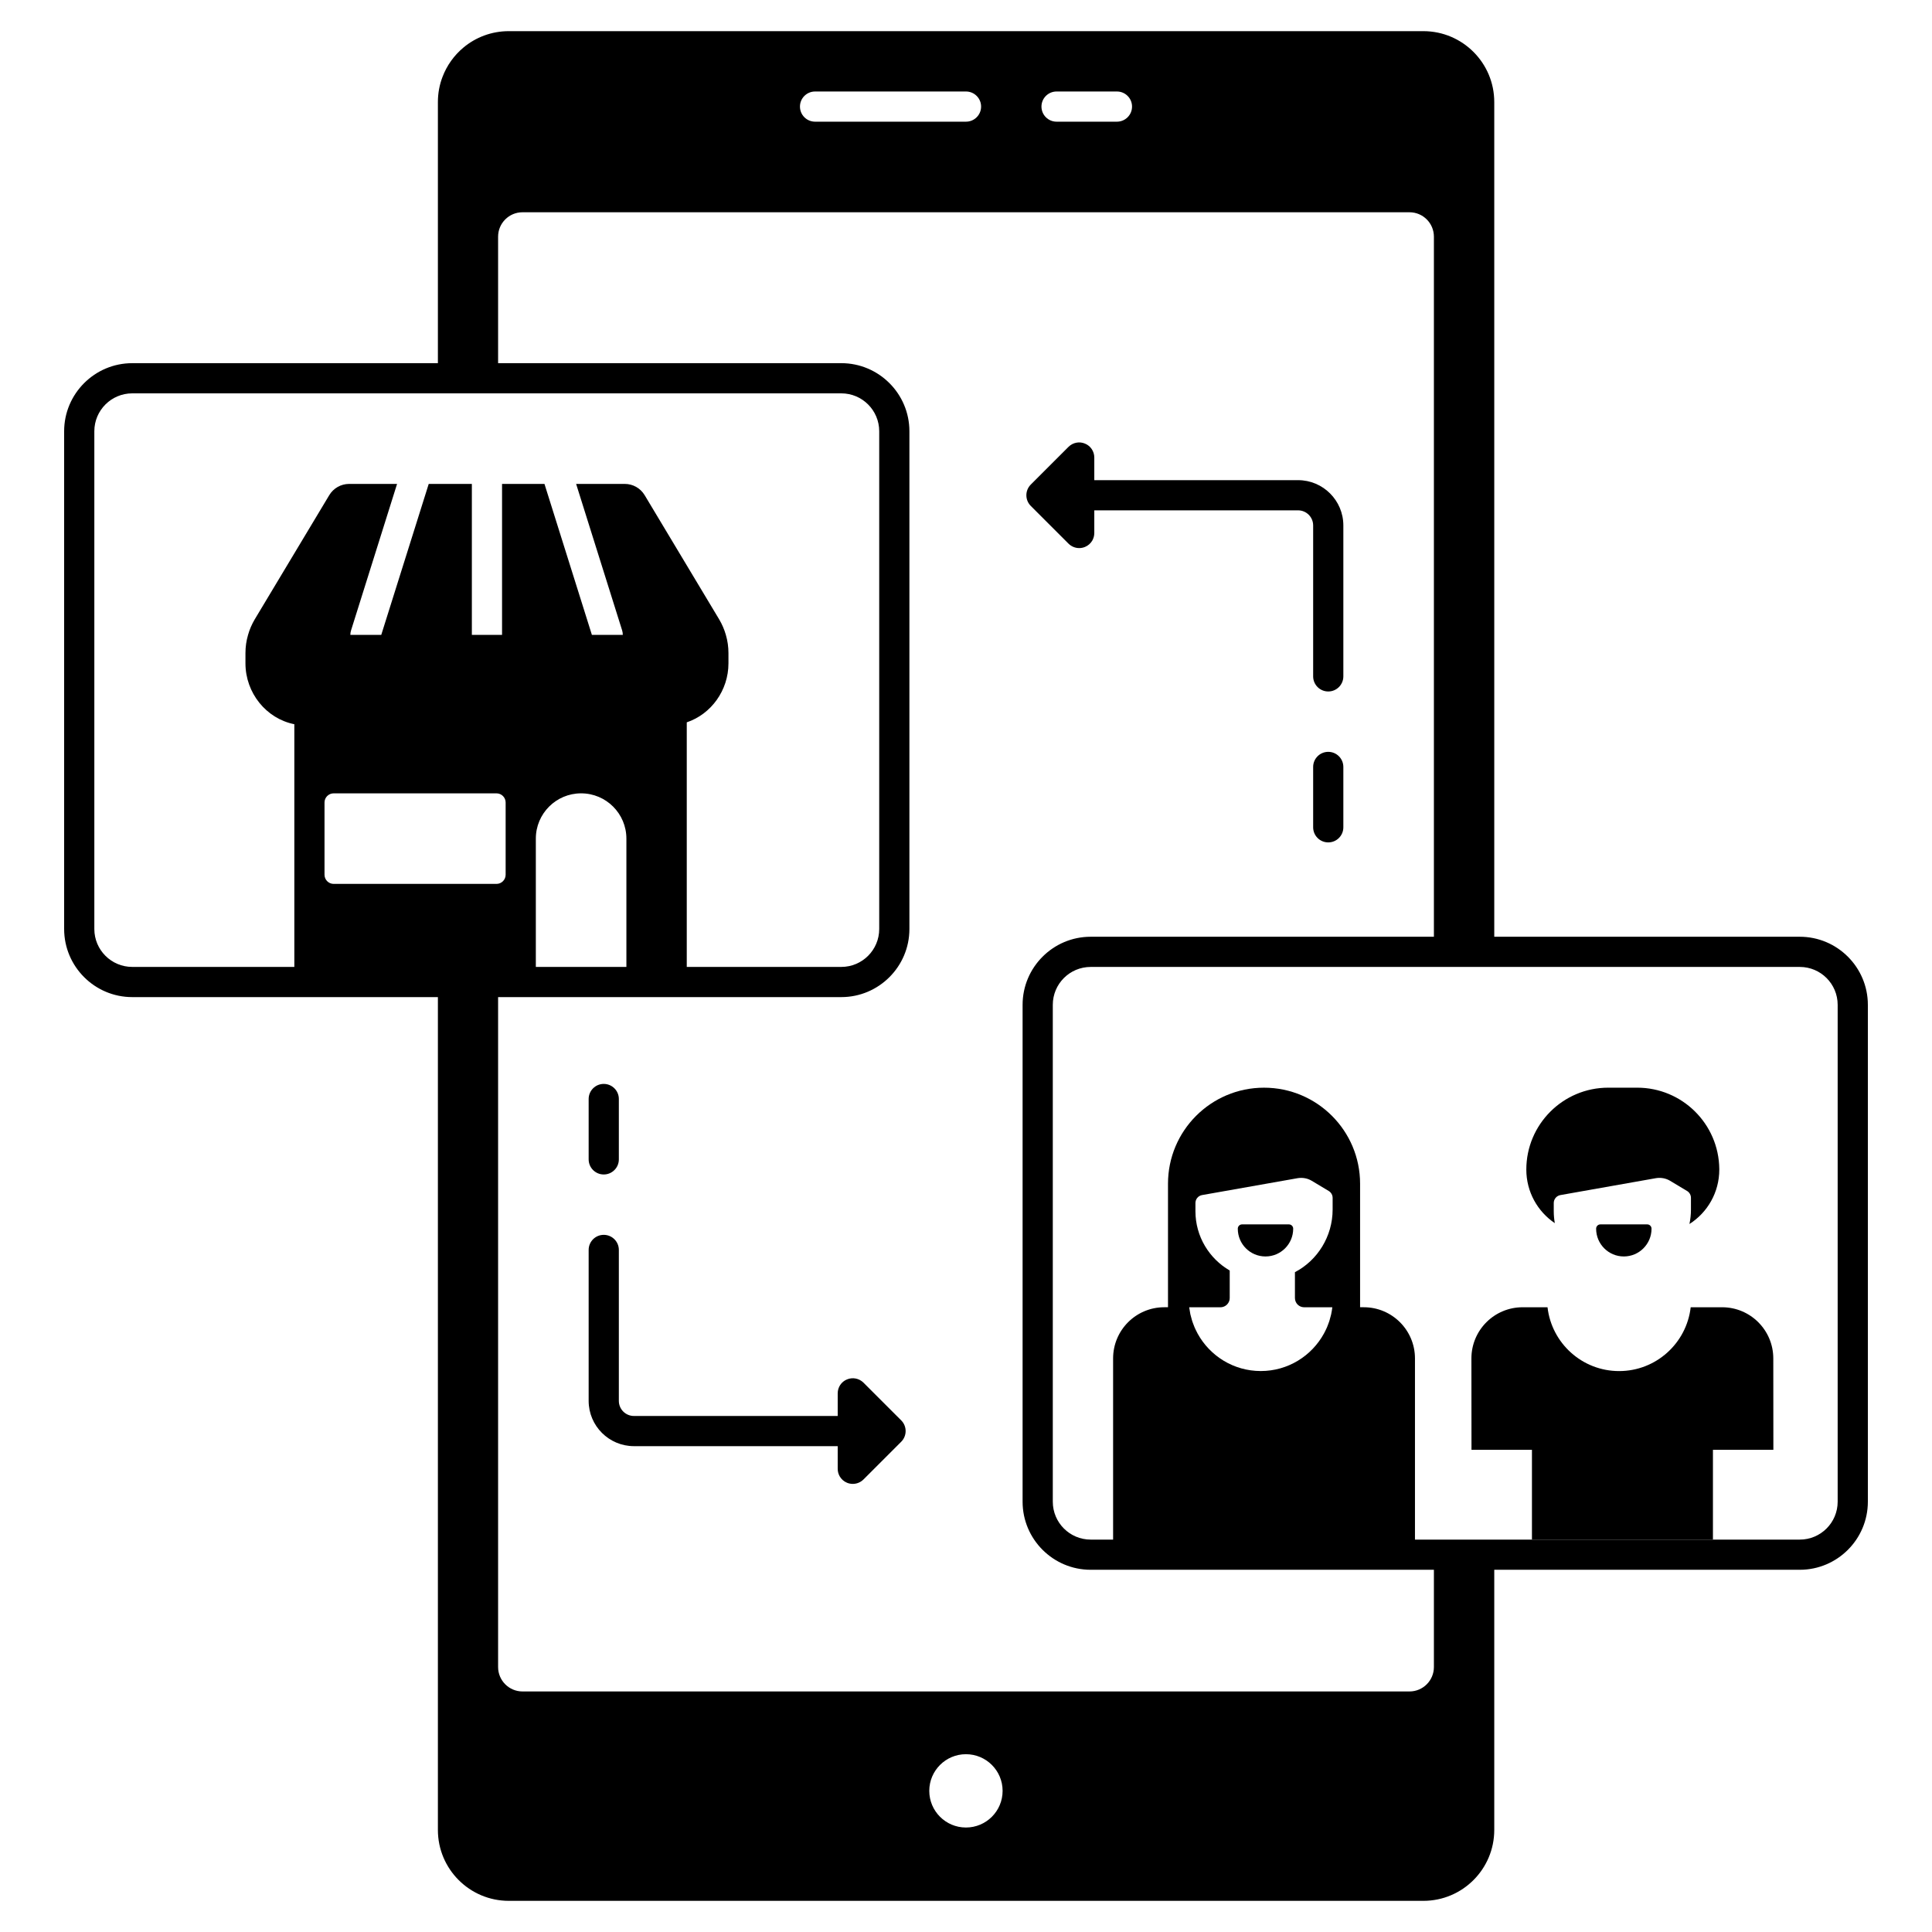
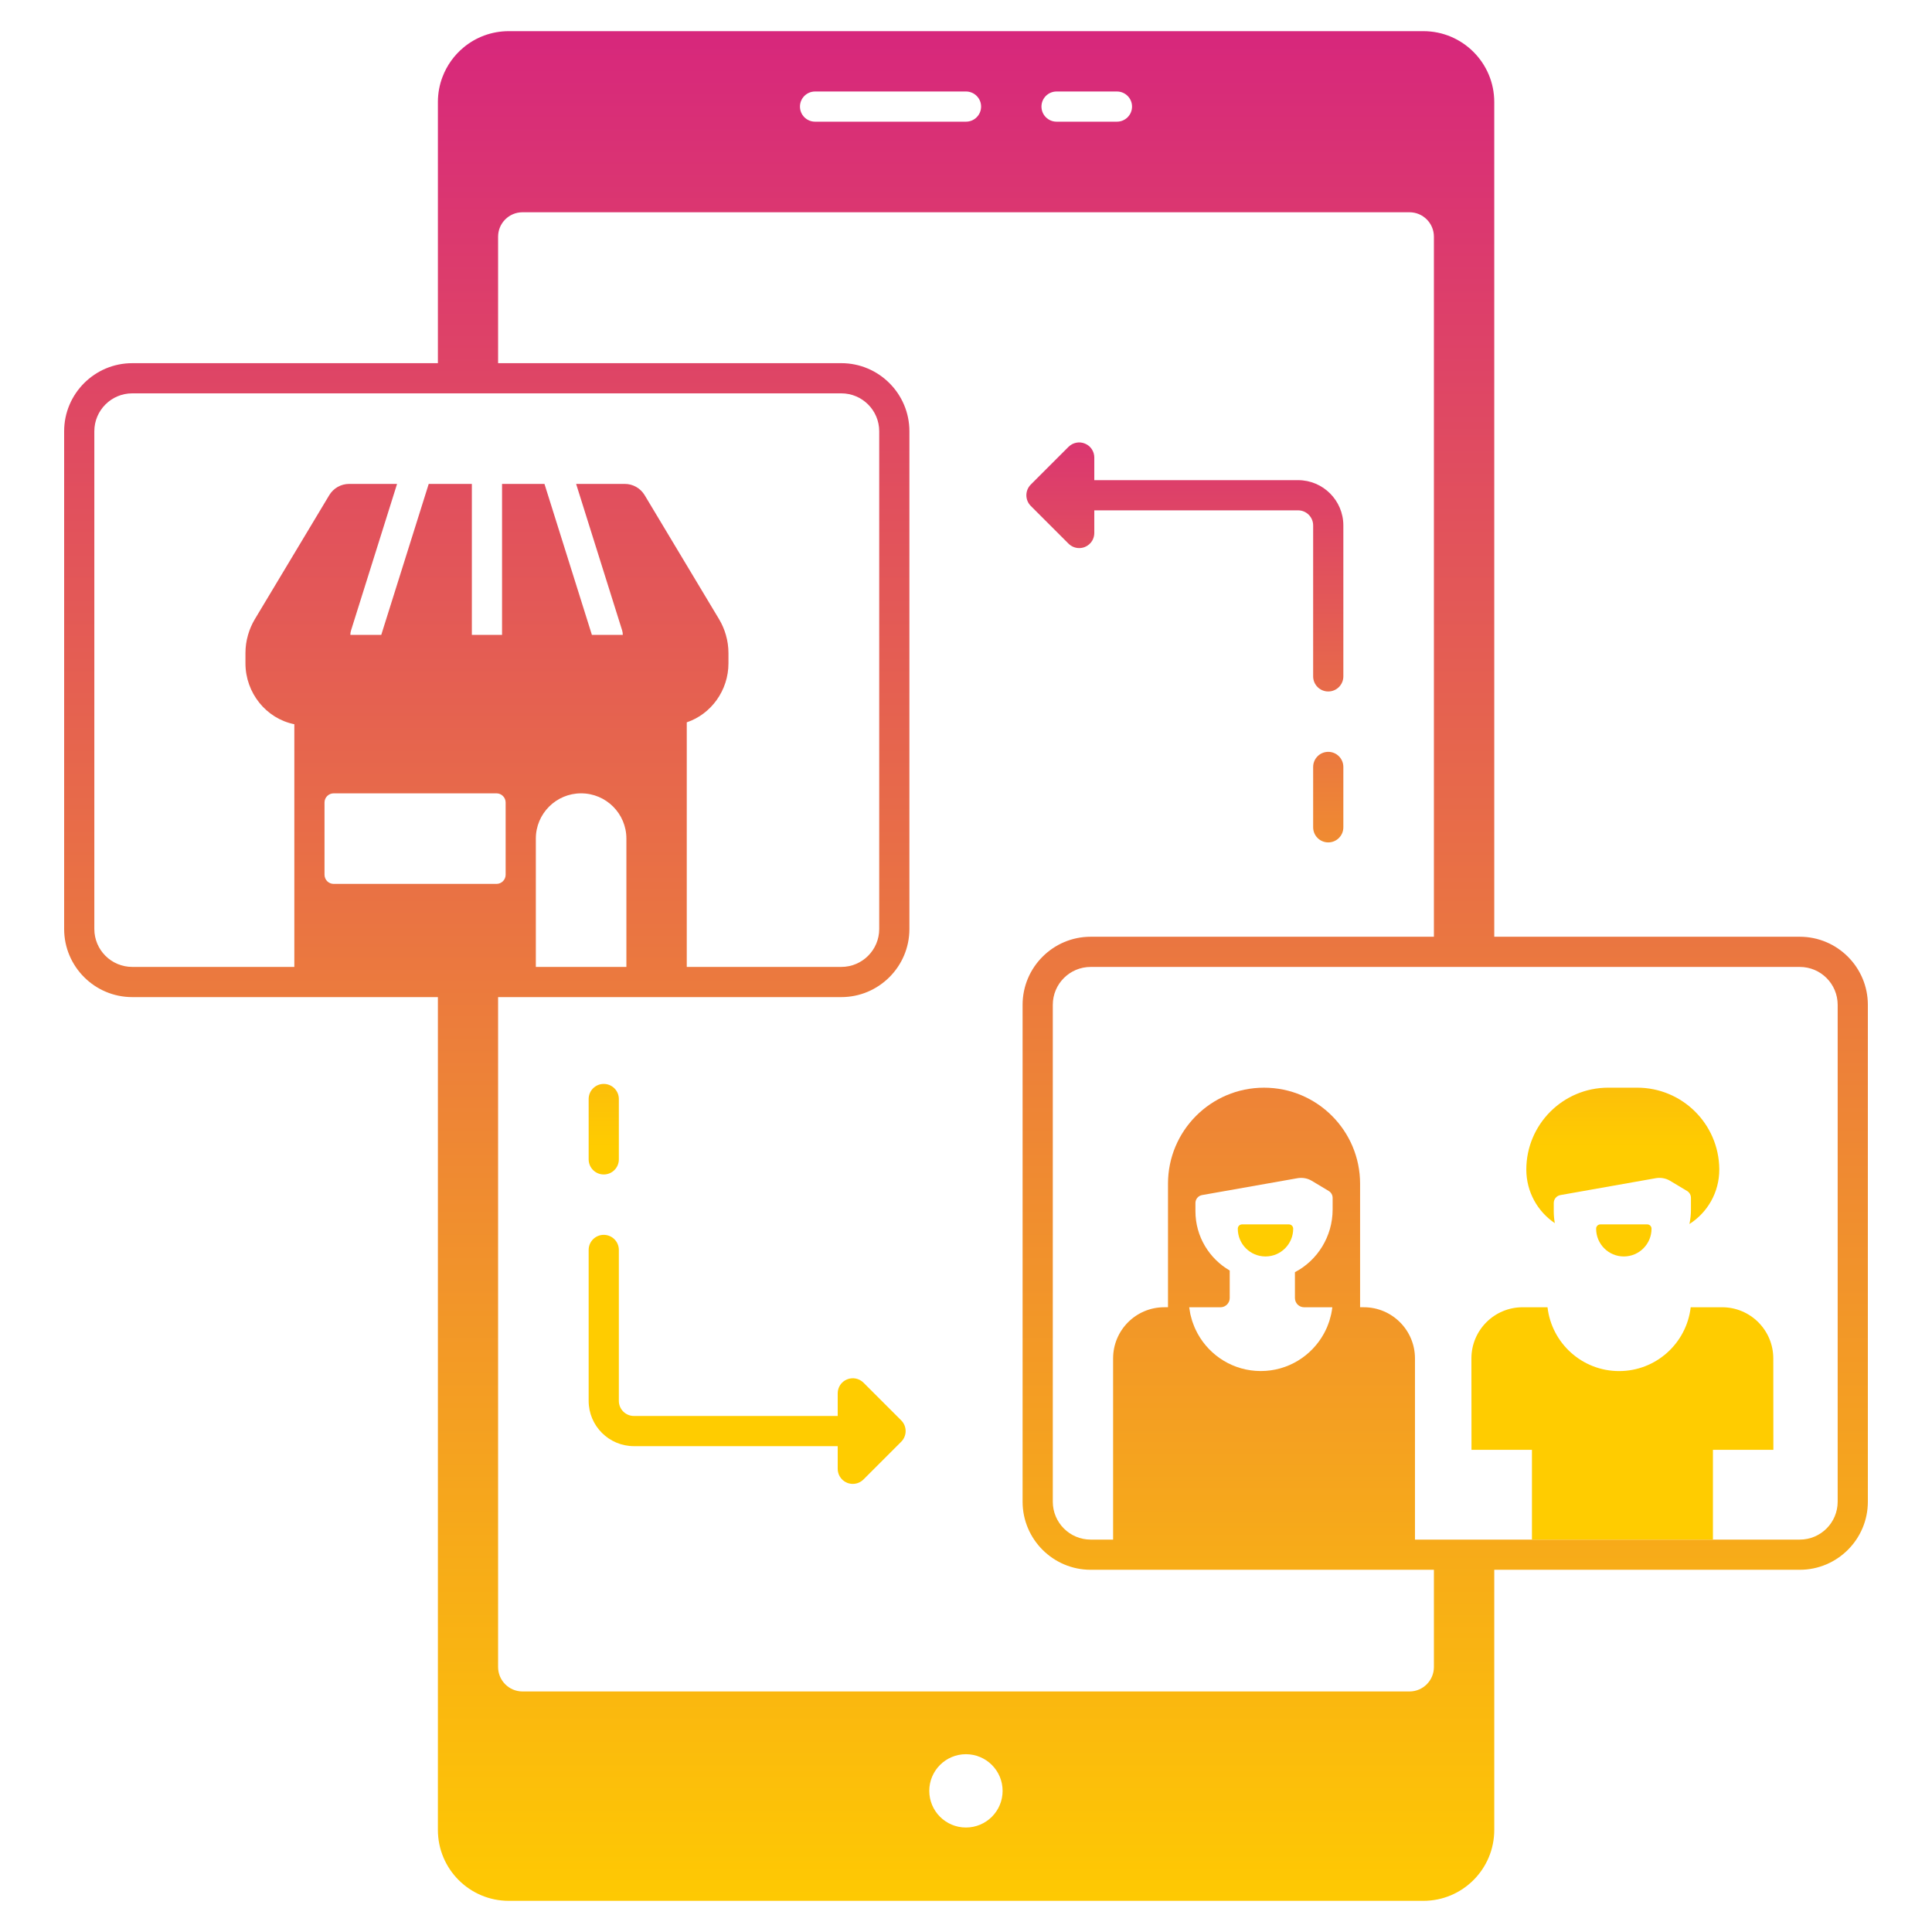
<svg xmlns="http://www.w3.org/2000/svg" width="150" height="150" viewBox="0 0 150 150" fill="none">
-   <path d="M139.735 72.729H116.014V7.923C116.014 4.885 113.549 2.419 110.51 2.419H39.502C38.164 2.419 36.933 2.896 35.98 3.693C35.258 4.295 34.692 5.081 34.354 5.977C34.122 6.582 33.998 7.237 33.998 7.924V28.197H10.268C7.352 28.196 4.98 30.568 4.98 33.483V72.128C4.98 75.043 7.352 77.415 10.268 77.415H33.998V142.077C33.998 145.115 36.464 147.581 39.502 147.581H110.51C113.549 147.581 116.014 145.115 116.014 142.077V121.877H139.735C142.649 121.877 145.02 119.507 145.02 116.592V78.014C145.02 75.1 142.649 72.729 139.735 72.729ZM82.031 7.104H86.719C87.366 7.104 87.891 7.628 87.891 8.275C87.891 8.923 87.366 9.447 86.719 9.447H82.031C81.384 9.447 80.859 8.923 80.859 8.275C80.859 7.628 81.384 7.104 82.031 7.104ZM63.281 7.104H75C75.647 7.104 76.172 7.628 76.172 8.275C76.172 8.923 75.647 9.447 75 9.447H63.281C62.634 9.447 62.109 8.923 62.109 8.275C62.109 7.628 62.634 7.104 63.281 7.104ZM10.268 75.071C8.642 75.071 7.324 73.753 7.324 72.128V33.483C7.324 31.858 8.642 30.54 10.268 30.54H33.998H38.672H65.318C66.944 30.54 68.262 31.858 68.262 33.483V72.128C68.262 73.753 66.944 75.071 65.318 75.071H53.32V56.082C55.215 55.445 56.557 53.599 56.557 51.502V50.705C56.557 50.224 56.489 49.747 56.355 49.29C56.234 48.865 56.059 48.461 55.83 48.077L50.05 38.444C49.725 37.902 49.139 37.571 48.509 37.571H44.73L48.301 48.938C48.336 49.053 48.354 49.17 48.354 49.29H45.954L42.272 37.571H38.979V49.29H36.635V37.571H33.286L29.601 49.29H27.201C27.201 49.17 27.219 49.052 27.257 48.938L30.828 37.571H27.105C26.475 37.571 25.889 37.902 25.564 38.444L19.783 48.077C19.555 48.461 19.379 48.865 19.259 49.29C19.124 49.747 19.057 50.224 19.057 50.705V51.502C19.057 53.799 20.668 55.793 22.852 56.228V75.071H10.268ZM25.195 67.914V62.307C25.195 61.913 25.514 61.595 25.908 61.595H38.546C38.939 61.595 39.258 61.913 39.258 62.307V67.914C39.258 68.307 38.939 68.626 38.546 68.626H25.908C25.514 68.626 25.195 68.307 25.195 67.914ZM41.602 65.11C41.602 63.168 43.176 61.595 45.117 61.595C47.059 61.595 48.633 63.168 48.633 65.11V75.071H41.602V65.11ZM74.996 141.888C73.424 141.888 72.149 140.614 72.149 139.042C72.149 137.47 73.424 136.196 74.996 136.196C76.568 136.196 77.842 137.47 77.842 139.042C77.842 140.614 76.568 141.888 74.996 141.888ZM111.328 129.428C111.328 130.474 110.479 131.324 109.433 131.324H40.567C39.522 131.324 38.672 130.474 38.672 129.428V77.415H65.318C68.234 77.415 70.606 75.043 70.606 72.128V33.483C70.606 30.568 68.234 28.196 65.318 28.196H38.672V18.376C38.672 17.327 39.522 16.48 40.567 16.48H109.433C110.478 16.48 111.328 17.327 111.328 18.376V72.729H84.679C81.765 72.729 79.394 75.1 79.394 78.014V116.592C79.394 119.507 81.765 121.877 84.679 121.877H111.328V129.428ZM92.813 94.036V93.4C92.813 93.096 93.032 92.838 93.328 92.785L100.749 91.473C101.127 91.412 101.517 91.479 101.845 91.678L103.16 92.466C103.35 92.58 103.465 92.782 103.465 93.002V93.907C103.465 95.999 102.284 97.862 100.538 98.771V100.774C100.538 100.883 100.559 100.983 100.603 101.076C100.717 101.326 100.966 101.495 101.256 101.495H103.441C103.42 101.682 103.389 101.864 103.35 102.044C103.34 102.091 103.326 102.136 103.314 102.183C103.283 102.309 103.251 102.435 103.212 102.557C103.188 102.633 103.159 102.706 103.132 102.78C103.099 102.871 103.065 102.962 103.028 103.051C102.994 103.13 102.956 103.208 102.918 103.286C102.878 103.368 102.838 103.45 102.794 103.53C101.844 105.268 100.004 106.447 97.886 106.447C95.775 106.447 93.94 105.275 92.988 103.548C92.936 103.454 92.889 103.358 92.842 103.261C92.811 103.194 92.778 103.128 92.749 103.06C92.708 102.966 92.672 102.868 92.637 102.771C92.611 102.7 92.582 102.629 92.559 102.555C92.526 102.452 92.5 102.347 92.473 102.241C92.455 102.172 92.434 102.103 92.418 102.032C92.388 101.888 92.365 101.741 92.345 101.594C92.341 101.561 92.333 101.529 92.329 101.496H94.757C95.077 101.496 95.352 101.282 95.443 100.989C95.463 100.922 95.475 100.851 95.475 100.775V98.643C93.888 97.722 92.813 96.005 92.813 94.036ZM142.676 116.592C142.676 118.217 141.359 119.534 139.735 119.534H116.014H111.328H109.858V105.468C109.858 103.273 108.079 101.494 105.884 101.494H105.597V91.904C105.597 89.847 104.762 87.981 103.412 86.633C102.064 85.283 100.198 84.448 98.139 84.448C94.019 84.448 90.683 87.787 90.683 91.904V101.494H90.394C88.199 101.494 86.421 103.273 86.421 105.468V119.534H84.68C83.055 119.534 81.739 118.217 81.739 116.592V78.014C81.739 76.389 83.055 75.073 84.68 75.073H111.328H116.014H139.735C141.359 75.073 142.676 76.389 142.676 78.014V116.592Z" fill="black" />
-   <path d="M103.125 58.373C102.478 58.373 101.953 58.898 101.953 59.545V64.233C101.953 64.88 102.478 65.404 103.125 65.404C103.772 65.404 104.297 64.88 104.297 64.233V59.545C104.297 58.898 103.772 58.373 103.125 58.373ZM82.96 42.21C83.186 42.433 83.484 42.553 83.789 42.553C83.941 42.553 84.094 42.523 84.237 42.465C84.483 42.362 84.68 42.187 84.806 41.967C84.905 41.791 84.961 41.592 84.961 41.381V39.623H100.781C101.428 39.623 101.953 40.148 101.953 40.795V52.514C101.953 53.161 102.477 53.686 103.125 53.686C103.772 53.686 104.297 53.161 104.297 52.514V40.795C104.297 38.855 102.72 37.279 100.781 37.279H84.961V35.522C84.961 35.047 84.677 34.619 84.237 34.441C83.8 34.256 83.297 34.359 82.96 34.692L80.03 37.622C79.573 38.079 79.573 38.823 80.03 39.28L82.96 42.21ZM46.875 91.186C47.522 91.186 48.047 90.661 48.047 90.014V85.326C48.047 84.679 47.522 84.155 46.875 84.155C46.228 84.155 45.703 84.679 45.703 85.326V90.014C45.703 90.661 46.228 91.186 46.875 91.186ZM67.04 107.349C66.703 107.015 66.199 106.915 65.763 107.097C65.323 107.275 65.039 107.703 65.039 108.178V109.936H49.219C48.571 109.936 48.047 109.411 48.047 108.764V97.045C48.047 96.397 47.523 95.873 46.875 95.873C46.227 95.873 45.703 96.397 45.703 97.045V108.764C45.703 110.703 47.279 112.279 49.219 112.279H65.039V114.037C65.039 114.248 65.095 114.447 65.194 114.623C65.32 114.843 65.517 115.019 65.763 115.121C65.906 115.18 66.059 115.209 66.211 115.209C66.516 115.209 66.814 115.089 67.04 114.866L69.97 111.937C70.427 111.48 70.427 110.735 69.97 110.278L67.04 107.349ZM98.252 97.551C99.44 97.551 100.403 96.588 100.403 95.4V95.393C100.403 95.21 100.254 95.061 100.071 95.061H96.433C96.25 95.061 96.102 95.21 96.102 95.393V95.4C96.102 96.588 97.064 97.551 98.252 97.551ZM120.715 94.965C120.662 94.663 120.633 94.352 120.633 94.036V93.4C120.633 93.096 120.853 92.838 121.152 92.785L128.569 91.472C128.948 91.411 129.337 91.479 129.668 91.678L130.983 92.466C131.171 92.58 131.285 92.782 131.285 93.002V93.907C131.285 94.291 131.244 94.666 131.168 95.032C132.563 94.145 133.485 92.583 133.485 90.807V90.755C133.447 87.26 130.606 84.447 127.11 84.447H124.863C123.105 84.447 121.518 85.159 120.366 86.31C119.215 87.462 118.503 89.05 118.503 90.807C118.503 92.539 119.382 94.066 120.715 94.965ZM124.254 95.061C124.071 95.061 123.923 95.21 123.923 95.393V95.4C123.923 96.588 124.886 97.551 126.073 97.551C127.261 97.551 128.224 96.588 128.224 95.4V95.393C128.224 95.21 128.075 95.061 127.892 95.061H124.254ZM133.705 101.495H131.265C130.945 104.285 128.578 106.45 125.707 106.45C122.836 106.45 120.469 104.284 120.149 101.495H118.216C116.018 101.495 114.24 103.273 114.24 105.468L114.246 112.564H118.94V119.534H132.992V112.564H137.684L137.678 105.468C137.677 103.273 135.899 101.495 133.705 101.495Z" fill="black" />
+   <path d="M139.735 72.729H116.014V7.923C116.014 4.885 113.549 2.419 110.51 2.419H39.502C38.164 2.419 36.933 2.896 35.98 3.693C35.258 4.295 34.692 5.081 34.354 5.977C34.122 6.582 33.998 7.237 33.998 7.924V28.197H10.268C7.352 28.196 4.98 30.568 4.98 33.483V72.128C4.98 75.043 7.352 77.415 10.268 77.415H33.998V142.077C33.998 145.115 36.464 147.581 39.502 147.581H110.51C113.549 147.581 116.014 145.115 116.014 142.077V121.877H139.735C142.649 121.877 145.02 119.507 145.02 116.592V78.014C145.02 75.1 142.649 72.729 139.735 72.729ZM82.031 7.104H86.719C87.366 7.104 87.891 7.628 87.891 8.275C87.891 8.923 87.366 9.447 86.719 9.447H82.031C81.384 9.447 80.859 8.923 80.859 8.275C80.859 7.628 81.384 7.104 82.031 7.104ZM63.281 7.104H75C75.647 7.104 76.172 7.628 76.172 8.275C76.172 8.923 75.647 9.447 75 9.447H63.281C62.634 9.447 62.109 8.923 62.109 8.275C62.109 7.628 62.634 7.104 63.281 7.104ZM10.268 75.071C8.642 75.071 7.324 73.753 7.324 72.128V33.483C7.324 31.858 8.642 30.54 10.268 30.54H33.998H38.672H65.318C66.944 30.54 68.262 31.858 68.262 33.483V72.128C68.262 73.753 66.944 75.071 65.318 75.071H53.32V56.082C55.215 55.445 56.557 53.599 56.557 51.502V50.705C56.557 50.224 56.489 49.747 56.355 49.29C56.234 48.865 56.059 48.461 55.83 48.077L50.05 38.444C49.725 37.902 49.139 37.571 48.509 37.571H44.73L48.301 48.938C48.336 49.053 48.354 49.17 48.354 49.29H45.954L42.272 37.571H38.979V49.29H36.635V37.571H33.286L29.601 49.29H27.201C27.201 49.17 27.219 49.052 27.257 48.938L30.828 37.571H27.105C26.475 37.571 25.889 37.902 25.564 38.444L19.783 48.077C19.555 48.461 19.379 48.865 19.259 49.29C19.124 49.747 19.057 50.224 19.057 50.705V51.502C19.057 53.799 20.668 55.793 22.852 56.228V75.071H10.268ZM25.195 67.914V62.307C25.195 61.913 25.514 61.595 25.908 61.595H38.546C38.939 61.595 39.258 61.913 39.258 62.307V67.914C39.258 68.307 38.939 68.626 38.546 68.626H25.908C25.514 68.626 25.195 68.307 25.195 67.914ZM41.602 65.11C41.602 63.168 43.176 61.595 45.117 61.595C47.059 61.595 48.633 63.168 48.633 65.11V75.071H41.602V65.11ZM74.996 141.888C73.424 141.888 72.149 140.614 72.149 139.042C72.149 137.47 73.424 136.196 74.996 136.196C76.568 136.196 77.842 137.47 77.842 139.042C77.842 140.614 76.568 141.888 74.996 141.888ZM111.328 129.428C111.328 130.474 110.479 131.324 109.433 131.324H40.567C39.522 131.324 38.672 130.474 38.672 129.428V77.415H65.318C68.234 77.415 70.606 75.043 70.606 72.128V33.483C70.606 30.568 68.234 28.196 65.318 28.196H38.672V18.376C38.672 17.327 39.522 16.48 40.567 16.48H109.433C110.478 16.48 111.328 17.327 111.328 18.376V72.729H84.679C81.765 72.729 79.394 75.1 79.394 78.014V116.592C79.394 119.507 81.765 121.877 84.679 121.877H111.328V129.428ZM92.813 94.036V93.4C92.813 93.096 93.032 92.838 93.328 92.785L100.749 91.473C101.127 91.412 101.517 91.479 101.845 91.678L103.16 92.466C103.35 92.58 103.465 92.782 103.465 93.002V93.907C103.465 95.999 102.284 97.862 100.538 98.771V100.774C100.538 100.883 100.559 100.983 100.603 101.076C100.717 101.326 100.966 101.495 101.256 101.495H103.441C103.42 101.682 103.389 101.864 103.35 102.044C103.34 102.091 103.326 102.136 103.314 102.183C103.283 102.309 103.251 102.435 103.212 102.557C103.188 102.633 103.159 102.706 103.132 102.78C103.099 102.871 103.065 102.962 103.028 103.051C102.994 103.13 102.956 103.208 102.918 103.286C102.878 103.368 102.838 103.45 102.794 103.53C101.844 105.268 100.004 106.447 97.886 106.447C95.775 106.447 93.94 105.275 92.988 103.548C92.936 103.454 92.889 103.358 92.842 103.261C92.811 103.194 92.778 103.128 92.749 103.06C92.708 102.966 92.672 102.868 92.637 102.771C92.611 102.7 92.582 102.629 92.559 102.555C92.526 102.452 92.5 102.347 92.473 102.241C92.455 102.172 92.434 102.103 92.418 102.032C92.388 101.888 92.365 101.741 92.345 101.594C92.341 101.561 92.333 101.529 92.329 101.496H94.757C95.077 101.496 95.352 101.282 95.443 100.989C95.463 100.922 95.475 100.851 95.475 100.775V98.643C93.888 97.722 92.813 96.005 92.813 94.036ZM142.676 116.592C142.676 118.217 141.359 119.534 139.735 119.534H116.014H111.328H109.858V105.468C109.858 103.273 108.079 101.494 105.884 101.494H105.597V91.904C105.597 89.847 104.762 87.981 103.412 86.633C102.064 85.283 100.198 84.448 98.139 84.448C94.019 84.448 90.683 87.787 90.683 91.904V101.494H90.394C88.199 101.494 86.421 103.273 86.421 105.468V119.534H84.68C83.055 119.534 81.739 118.217 81.739 116.592V78.014C81.739 76.389 83.055 75.073 84.68 75.073H111.328H116.014H139.735C141.359 75.073 142.676 76.389 142.676 78.014V116.592Z" fill="url(#paint0_linear)" />
+   <path d="M103.125 58.373C102.478 58.373 101.953 58.898 101.953 59.545V64.233C101.953 64.88 102.478 65.404 103.125 65.404C103.772 65.404 104.297 64.88 104.297 64.233V59.545C104.297 58.898 103.772 58.373 103.125 58.373ZM82.96 42.21C83.186 42.433 83.484 42.553 83.789 42.553C83.941 42.553 84.094 42.523 84.237 42.465C84.483 42.362 84.68 42.187 84.806 41.967C84.905 41.791 84.961 41.592 84.961 41.381V39.623H100.781C101.428 39.623 101.953 40.148 101.953 40.795V52.514C101.953 53.161 102.477 53.686 103.125 53.686C103.772 53.686 104.297 53.161 104.297 52.514V40.795C104.297 38.855 102.72 37.279 100.781 37.279H84.961V35.522C84.961 35.047 84.677 34.619 84.237 34.441C83.8 34.256 83.297 34.359 82.96 34.692L80.03 37.622C79.573 38.079 79.573 38.823 80.03 39.28L82.96 42.21ZM46.875 91.186C47.522 91.186 48.047 90.661 48.047 90.014V85.326C48.047 84.679 47.522 84.155 46.875 84.155C46.228 84.155 45.703 84.679 45.703 85.326V90.014C45.703 90.661 46.228 91.186 46.875 91.186ZM67.04 107.349C66.703 107.015 66.199 106.915 65.763 107.097C65.323 107.275 65.039 107.703 65.039 108.178V109.936H49.219C48.571 109.936 48.047 109.411 48.047 108.764V97.045C48.047 96.397 47.523 95.873 46.875 95.873C46.227 95.873 45.703 96.397 45.703 97.045V108.764C45.703 110.703 47.279 112.279 49.219 112.279H65.039V114.037C65.039 114.248 65.095 114.447 65.194 114.623C65.32 114.843 65.517 115.019 65.763 115.121C65.906 115.18 66.059 115.209 66.211 115.209C66.516 115.209 66.814 115.089 67.04 114.866L69.97 111.937C70.427 111.48 70.427 110.735 69.97 110.278L67.04 107.349ZM98.252 97.551C99.44 97.551 100.403 96.588 100.403 95.4V95.393C100.403 95.21 100.254 95.061 100.071 95.061H96.433C96.25 95.061 96.102 95.21 96.102 95.393V95.4C96.102 96.588 97.064 97.551 98.252 97.551ZM120.715 94.965C120.662 94.663 120.633 94.352 120.633 94.036V93.4C120.633 93.096 120.853 92.838 121.152 92.785L128.569 91.472C128.948 91.411 129.337 91.479 129.668 91.678L130.983 92.466C131.171 92.58 131.285 92.782 131.285 93.002V93.907C131.285 94.291 131.244 94.666 131.168 95.032C132.563 94.145 133.485 92.583 133.485 90.807V90.755C133.447 87.26 130.606 84.447 127.11 84.447H124.863C123.105 84.447 121.518 85.159 120.366 86.31C119.215 87.462 118.503 89.05 118.503 90.807C118.503 92.539 119.382 94.066 120.715 94.965ZM124.254 95.061C124.071 95.061 123.923 95.21 123.923 95.393V95.4C123.923 96.588 124.886 97.551 126.073 97.551C127.261 97.551 128.224 96.588 128.224 95.4V95.393C128.224 95.21 128.075 95.061 127.892 95.061H124.254ZM133.705 101.495H131.265C130.945 104.285 128.578 106.45 125.707 106.45C122.836 106.45 120.469 104.284 120.149 101.495H118.216C116.018 101.495 114.24 103.273 114.24 105.468L114.246 112.564H118.94V119.534H132.992V112.564H137.684L137.678 105.468C137.677 103.273 135.899 101.495 133.705 101.495Z" fill="url(#paint1_linear)" />
+   <defs>
+     <linearGradient id="paint0_linear" x1="75" y1="2.419" x2="75" y2="150" gradientUnits="userSpaceOnUse">
+       <stop stop-color="#D7277C" />
+       <stop offset="1" stop-color="#FFCC00" />
+     </linearGradient>
+     <linearGradient id="paint1_linear" x1="75" y1="28.812" x2="75" y2="89.062" gradientUnits="userSpaceOnUse">
+       <stop stop-color="#D7277C" />
+       <stop offset="1" stop-color="#FFCC00" />
+     </linearGradient>
+   </defs>
</svg>
